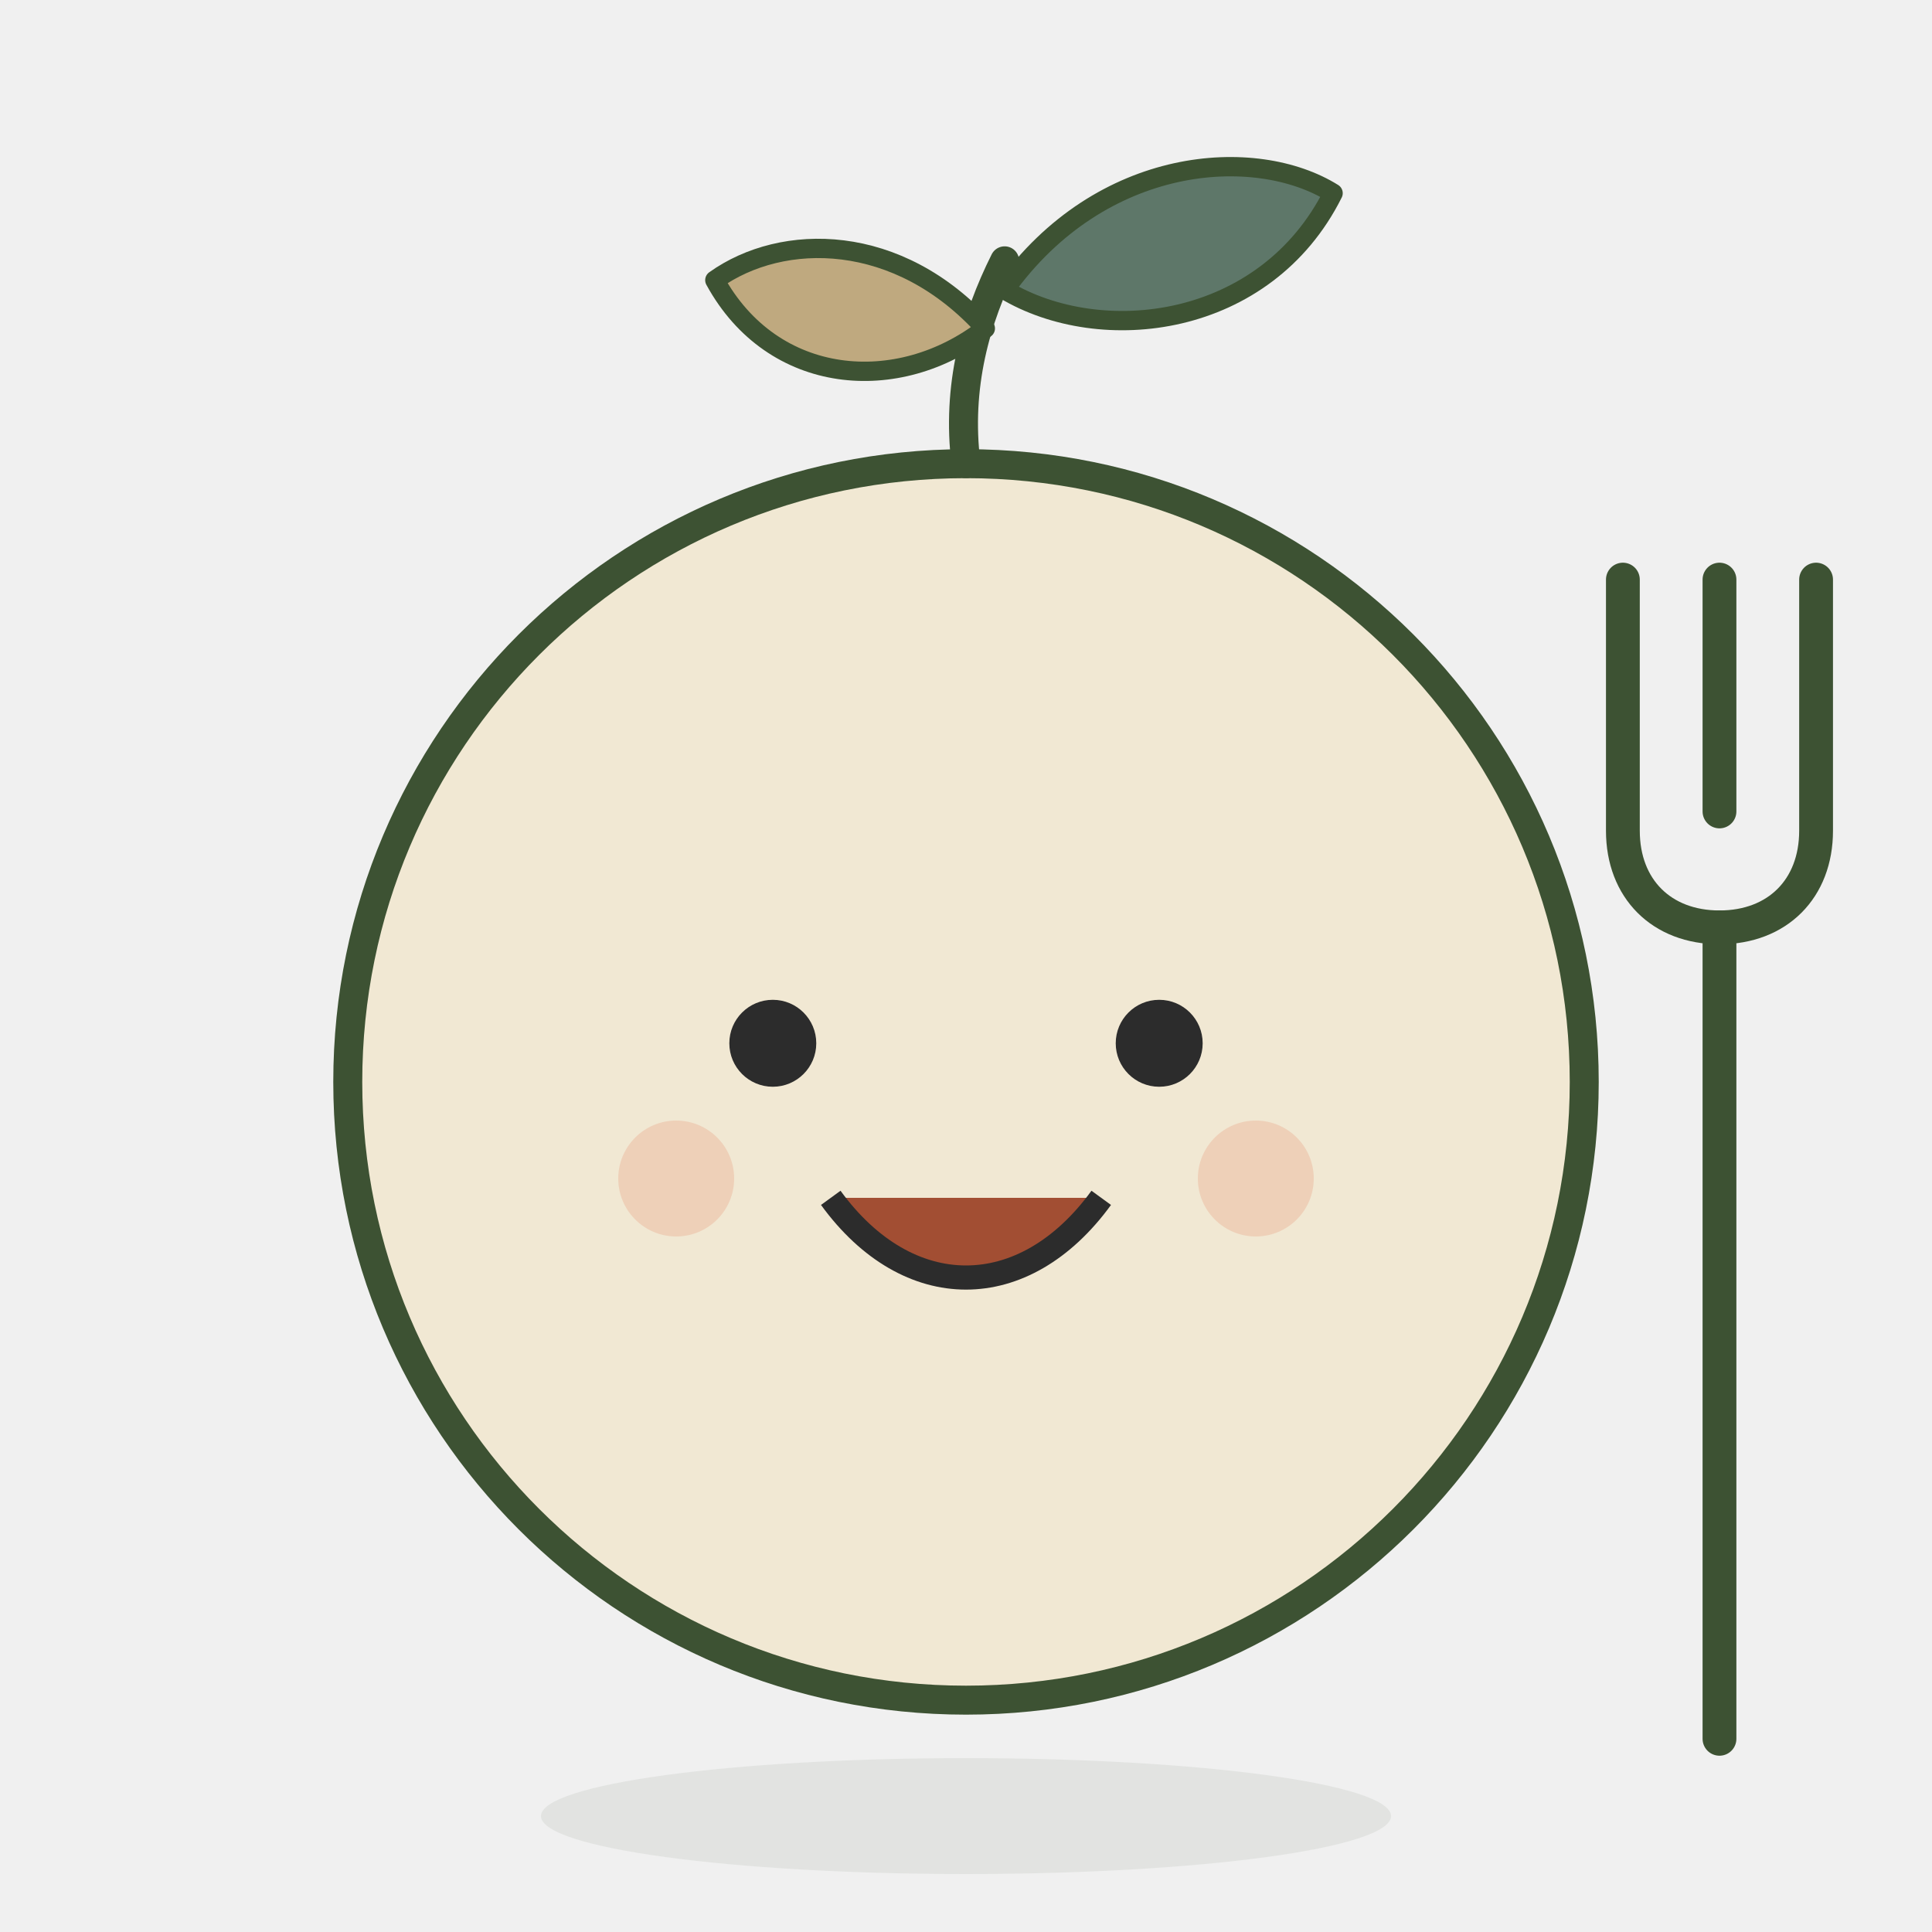
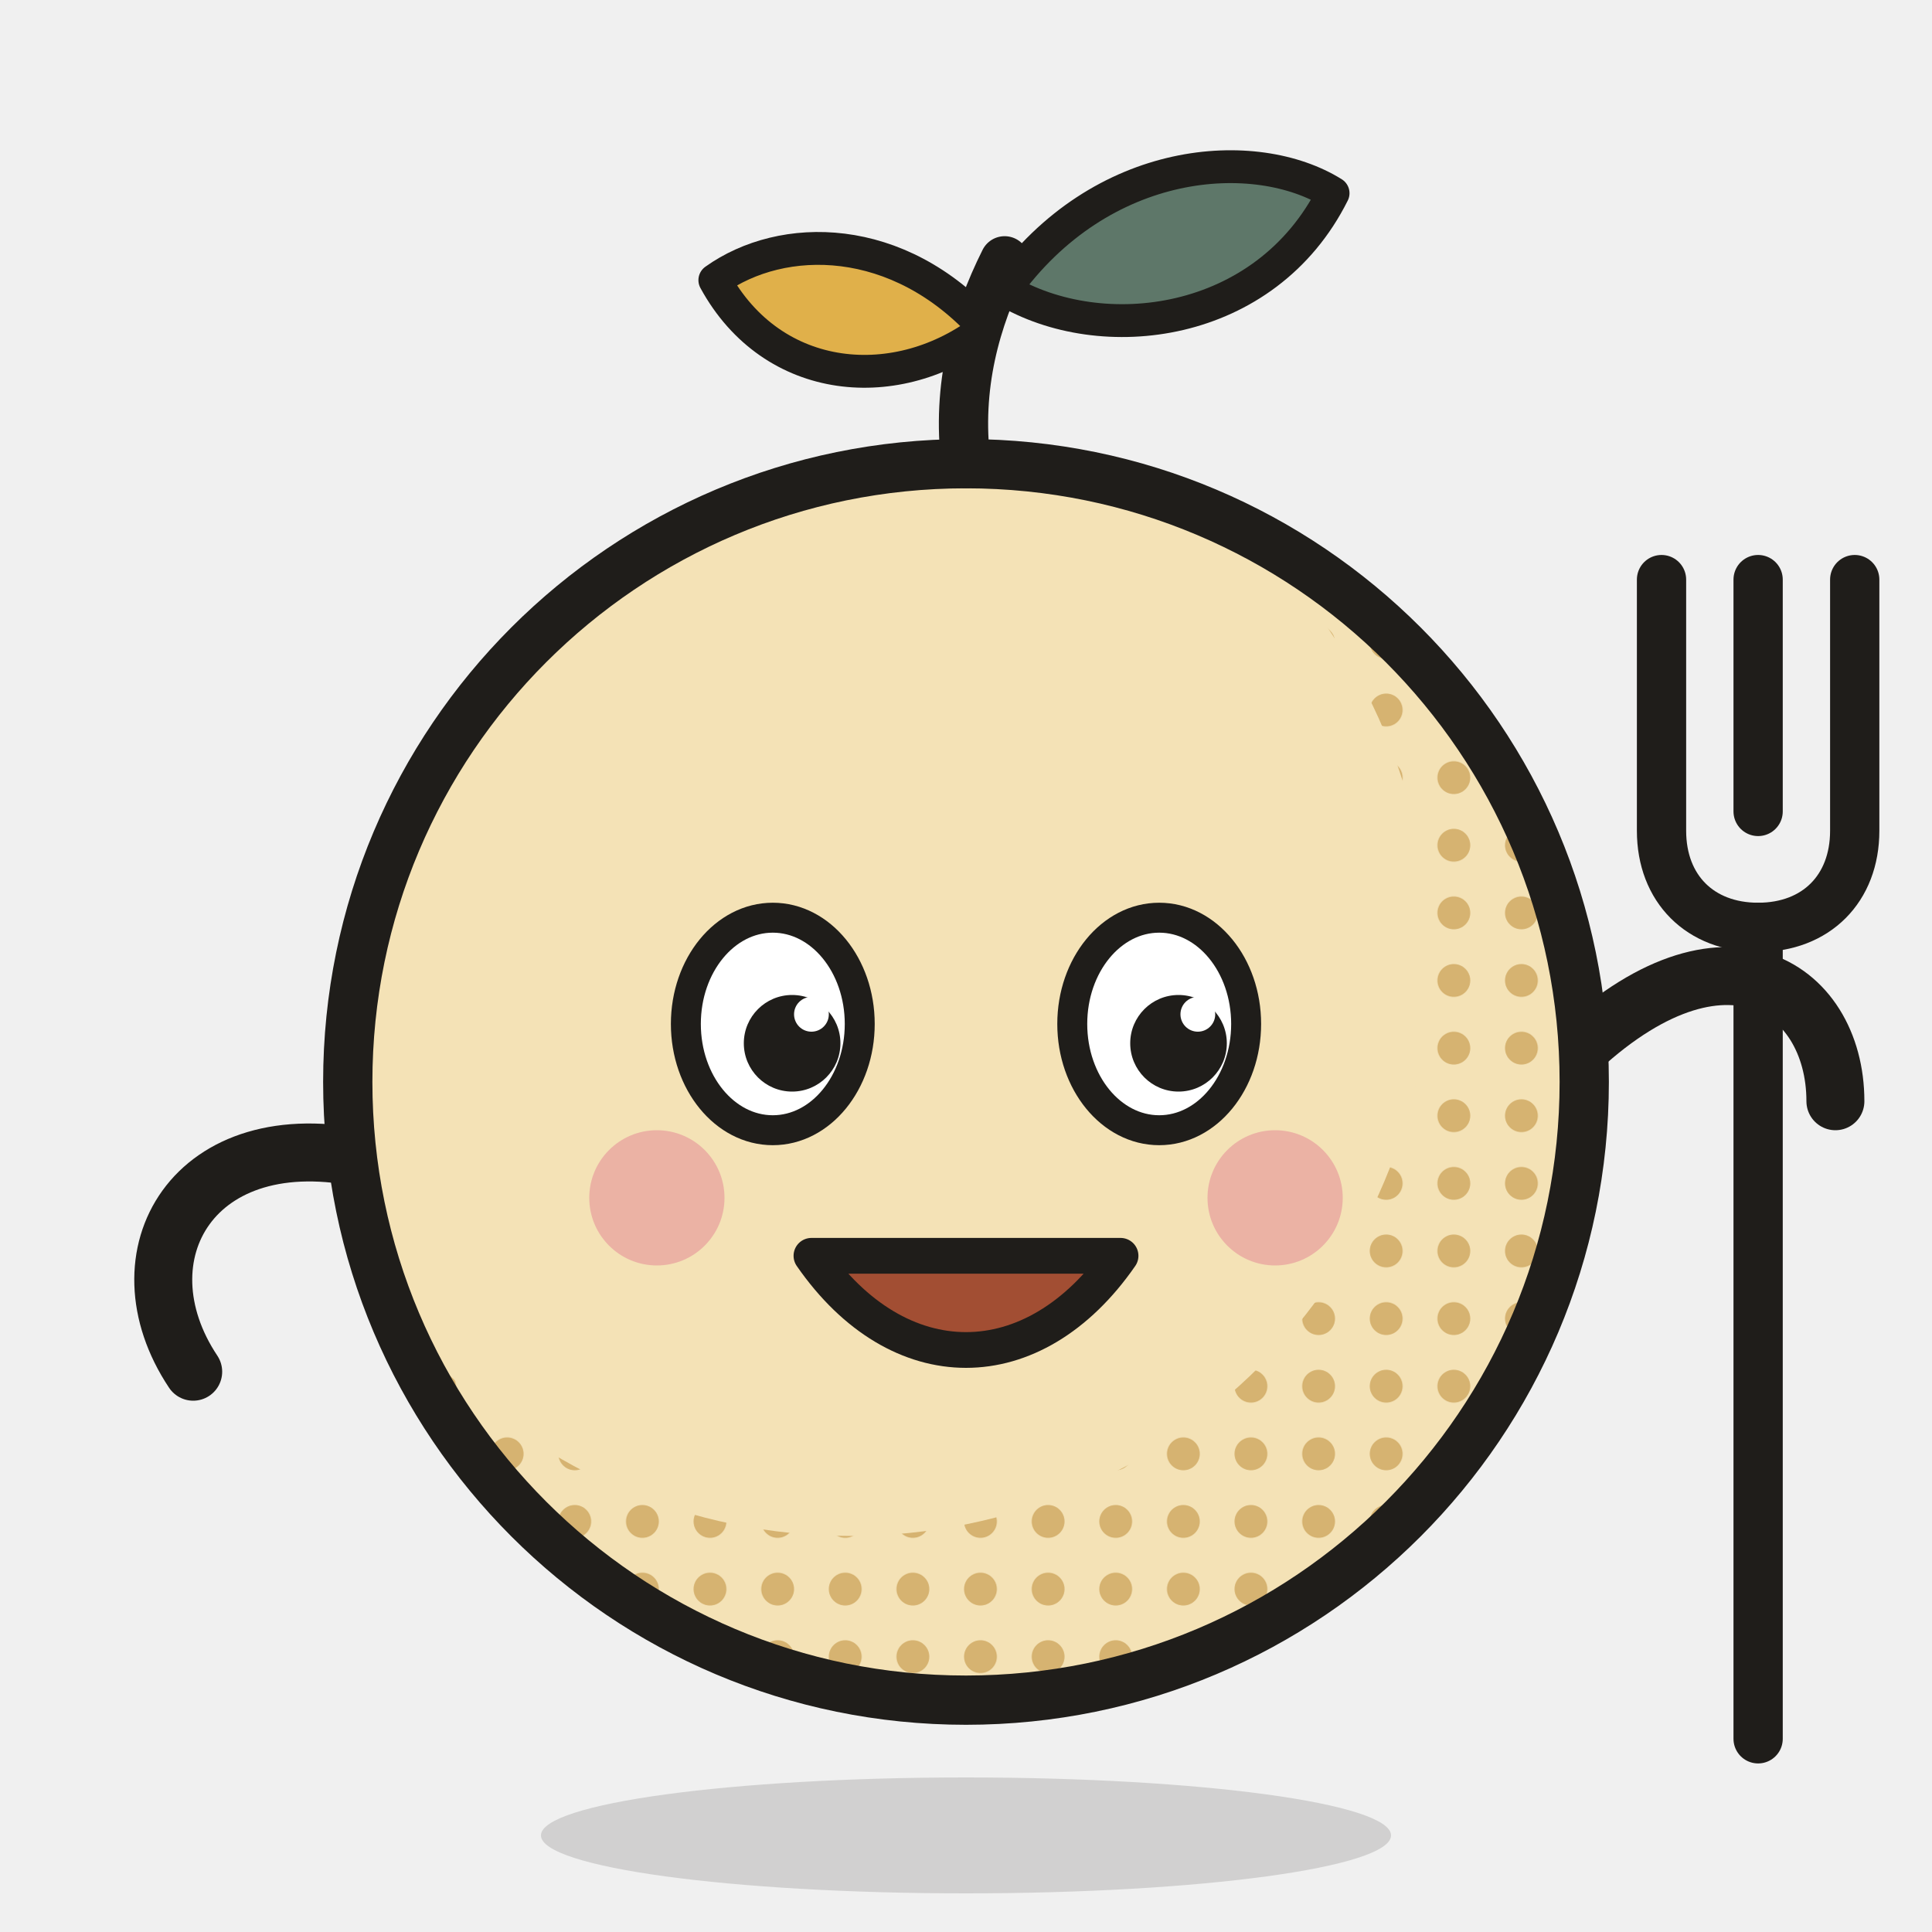
<svg xmlns="http://www.w3.org/2000/svg" viewBox="0 0 200 200" width="200" height="200">
+   <defs>
+     <pattern id="raster" width="7" height="7" patternUnits="userSpaceOnUse">
+       <circle cx="3.5" cy="3.5" r="1.7" fill="#c69a4c" opacity=".65" />
+     </pattern>
+     <clipPath id="tc">
+       <circle cx="100" cy="112" r="64" />
+     </clipPath>
+   </defs>
  <style>
@media (prefers-reduced-motion: no-preference) {
.hop{animation:hop 3.2s ease-in-out infinite;transform-origin:100px 186px}
.lis{animation:lis 2.8s ease-in-out infinite}
.oko{animation:mrk 5s infinite}
.bub{animation:bub 2.6s ease-in-out infinite}
.bub2{animation-delay:.7s}
.kon{animation:kon 1.6s ease-in-out infinite}
.kon2{animation-delay:.8s}
.lzice{animation:lzice 1.8s ease-in-out infinite;transform-origin:170px 168px}
}
@keyframes hop{0%,100%{transform:translateY(0) scale(1,1)}45%{transform:translateY(-5px) scale(.99,1.01)}55%{transform:translateY(-5px)}}
@keyframes lis{0%,100%{transform:rotate(-5deg)}50%{transform:rotate(6deg)}}
@keyframes mrk{0%,90%,100%{transform:scaleY(1)}93%{transform:scaleY(.1)}96%{transform:scaleY(1)}}
@keyframes bub{0%,100%{transform:translateY(0);opacity:1}50%{transform:translateY(-7px);opacity:.55}}
@keyframes kon{0%,100%{opacity:1;transform:translateY(0)}50%{opacity:.3;transform:translateY(3px)}}
@keyframes lzice{0%,100%{transform:rotate(-8deg)}50%{transform:rotate(10deg)}}
</style>
-   <ellipse cx="100" cy="188" rx="44" ry="6" fill="#3d5233" opacity=".08" />
+   <ellipse cx="100" cy="190" rx="44" ry="6" fill="#1f1d1a" opacity=".15" />
  <g class="hop">
-     <circle cx="100" cy="112" r="64" fill="#f1e8d3" stroke="#3d5233" stroke-width="3" />
+     <path d="M38 120c-18-4-26 10-18 22" fill="none" stroke="#1f1d1a" stroke-width="6.0" stroke-linecap="round" />
+     <path d="M162 110c16-16 28-8 28 4" fill="none" stroke="#1f1d1a" stroke-width="6.0" stroke-linecap="round" />
+     <circle cx="100" cy="112" r="64" fill="#f4e2b6" />
+     <g clip-path="url(#tc)">
+       <circle cx="100" cy="112" r="64" fill="url(#raster)" />
+       <circle cx="88" cy="99" r="60" fill="#f4e2b6" />
+     </g>
+     <circle cx="100" cy="112" r="64" fill="none" stroke="#1f1d1a" stroke-width="5.1" />
    <g class="lis" style="transform-origin:100px 48px">
-       <path d="M100 48c-1-8 1-15 4-21" fill="none" stroke="#3d5233" stroke-width="3" stroke-linecap="round" />
-       <path d="M104 30c10-14 26-15 34-10-7 14-24 16-34 10z" fill="#5e7769" stroke="#3d5233" stroke-width="2" stroke-linejoin="round" />
-       <path d="M102 34c-9-10-21-10-28-5 6 11 19 12 28 5z" fill="#bfa97f" stroke="#3d5233" stroke-width="2" stroke-linejoin="round" />
+       <path d="M100 48c-1-8 1-15 4-21" fill="none" stroke="#1f1d1a" stroke-width="5.1" stroke-linecap="round" />
+       <path d="M104 30c10-14 26-15 34-10-7 14-24 16-34 10z" fill="#5e7769" stroke="#1f1d1a" stroke-width="3.4" stroke-linejoin="round" />
+       <path d="M102 34c-9-10-21-10-28-5 6 11 19 12 28 5z" fill="#e0b04a" stroke="#1f1d1a" stroke-width="3.4" stroke-linejoin="round" />
    </g>
-     <g class="oko" style="transform-origin:100px 108px">
-       <circle cx="80" cy="108" r="4.5" fill="#2c2c2c" />
-       <circle cx="120" cy="108" r="4.5" fill="#2c2c2c" />
+     <g class="oko" style="transform-origin:100px 106px">
+       <ellipse cx="80" cy="106" rx="9" ry="11" fill="#fff" stroke="#1f1d1a" stroke-width="3.1" />
+       <circle cx="82" cy="108" r="5" fill="#1f1d1a" />
+       <circle cx="84" cy="105" r="1.8" fill="#fff" />
+       <ellipse cx="120" cy="106" rx="9" ry="11" fill="#fff" stroke="#1f1d1a" stroke-width="3.1" />
+       <circle cx="122" cy="108" r="5" fill="#1f1d1a" />
+       <circle cx="124" cy="105" r="1.8" fill="#fff" />
    </g>
-     <path d="M86 124c8 11 20 11 28 0" fill="#a24e33" stroke="#2c2c2c" stroke-width="2.5" stroke-linejoin="round" />
-     <circle cx="70" cy="122" r="6" fill="#e8a487" opacity=".35" />
-     <circle cx="130" cy="122" r="6" fill="#e8a487" opacity=".35" />
-     <g fill="none" stroke="#3d5233" stroke-width="3.5" stroke-linecap="round">
-       <path d="M178 180V96" />
-       <path d="M168 60v26c0 6 4 10 10 10s10-4 10-10V60M178 60v24" />
+     <path d="M84 130c9 13 23 13 32 0z" fill="#a24e33" stroke="#1f1d1a" stroke-width="3.7" stroke-linejoin="round" />
+     <circle cx="68" cy="124" r="7" fill="#e9a6a0" opacity=".8" />
+     <circle cx="132" cy="124" r="7" fill="#e9a6a0" opacity=".8" />
+     <g fill="none" stroke="#1f1d1a" stroke-width="5.1" stroke-linecap="round">
+       <path d="M182 180V96" />
+       <path d="M172 60v26c0 6 4 10 10 10s10-4 10-10V60M182 60v24" />
    </g>
  </g>
</svg>
